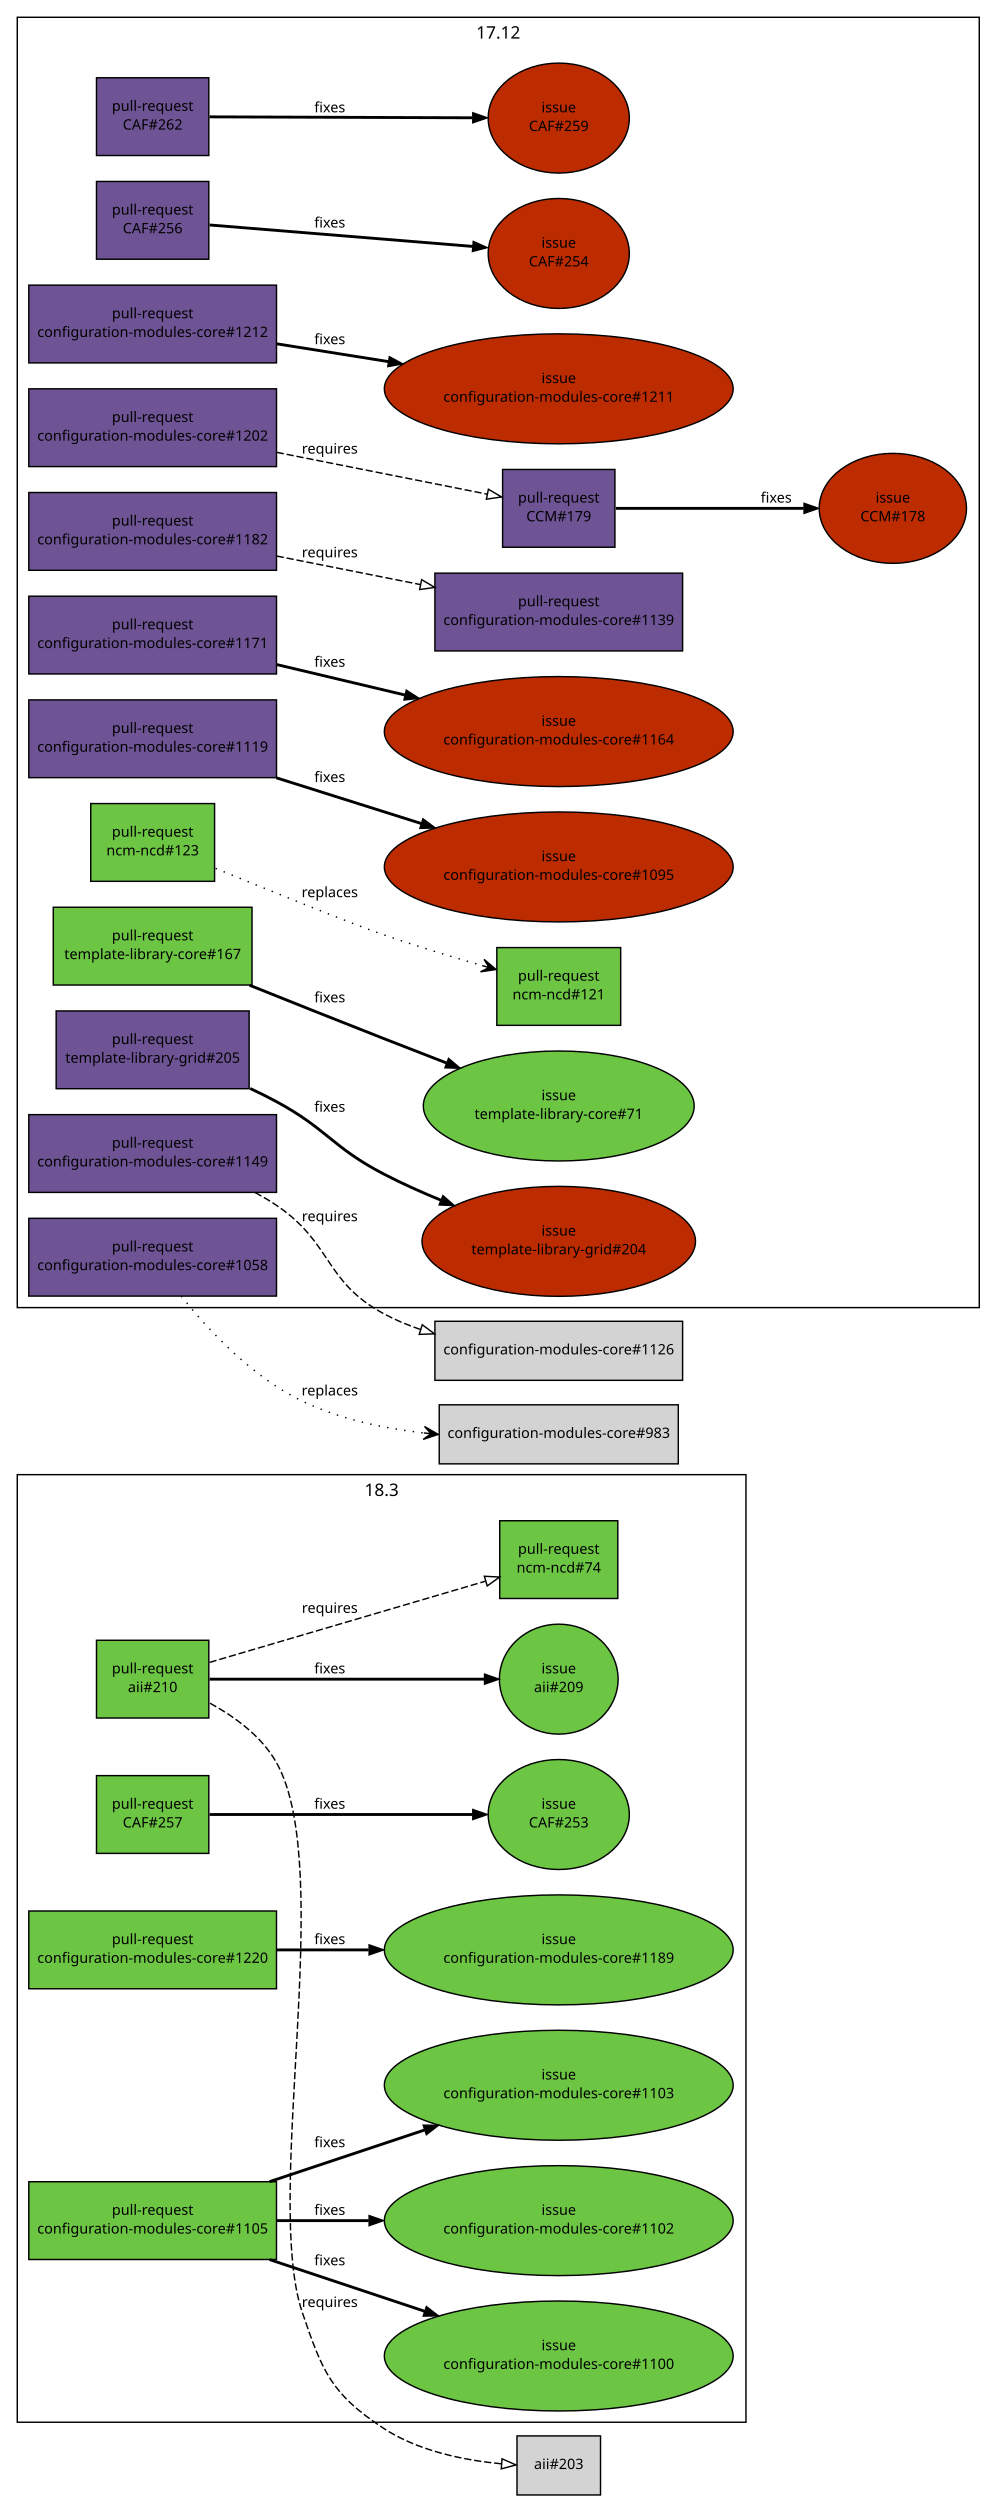
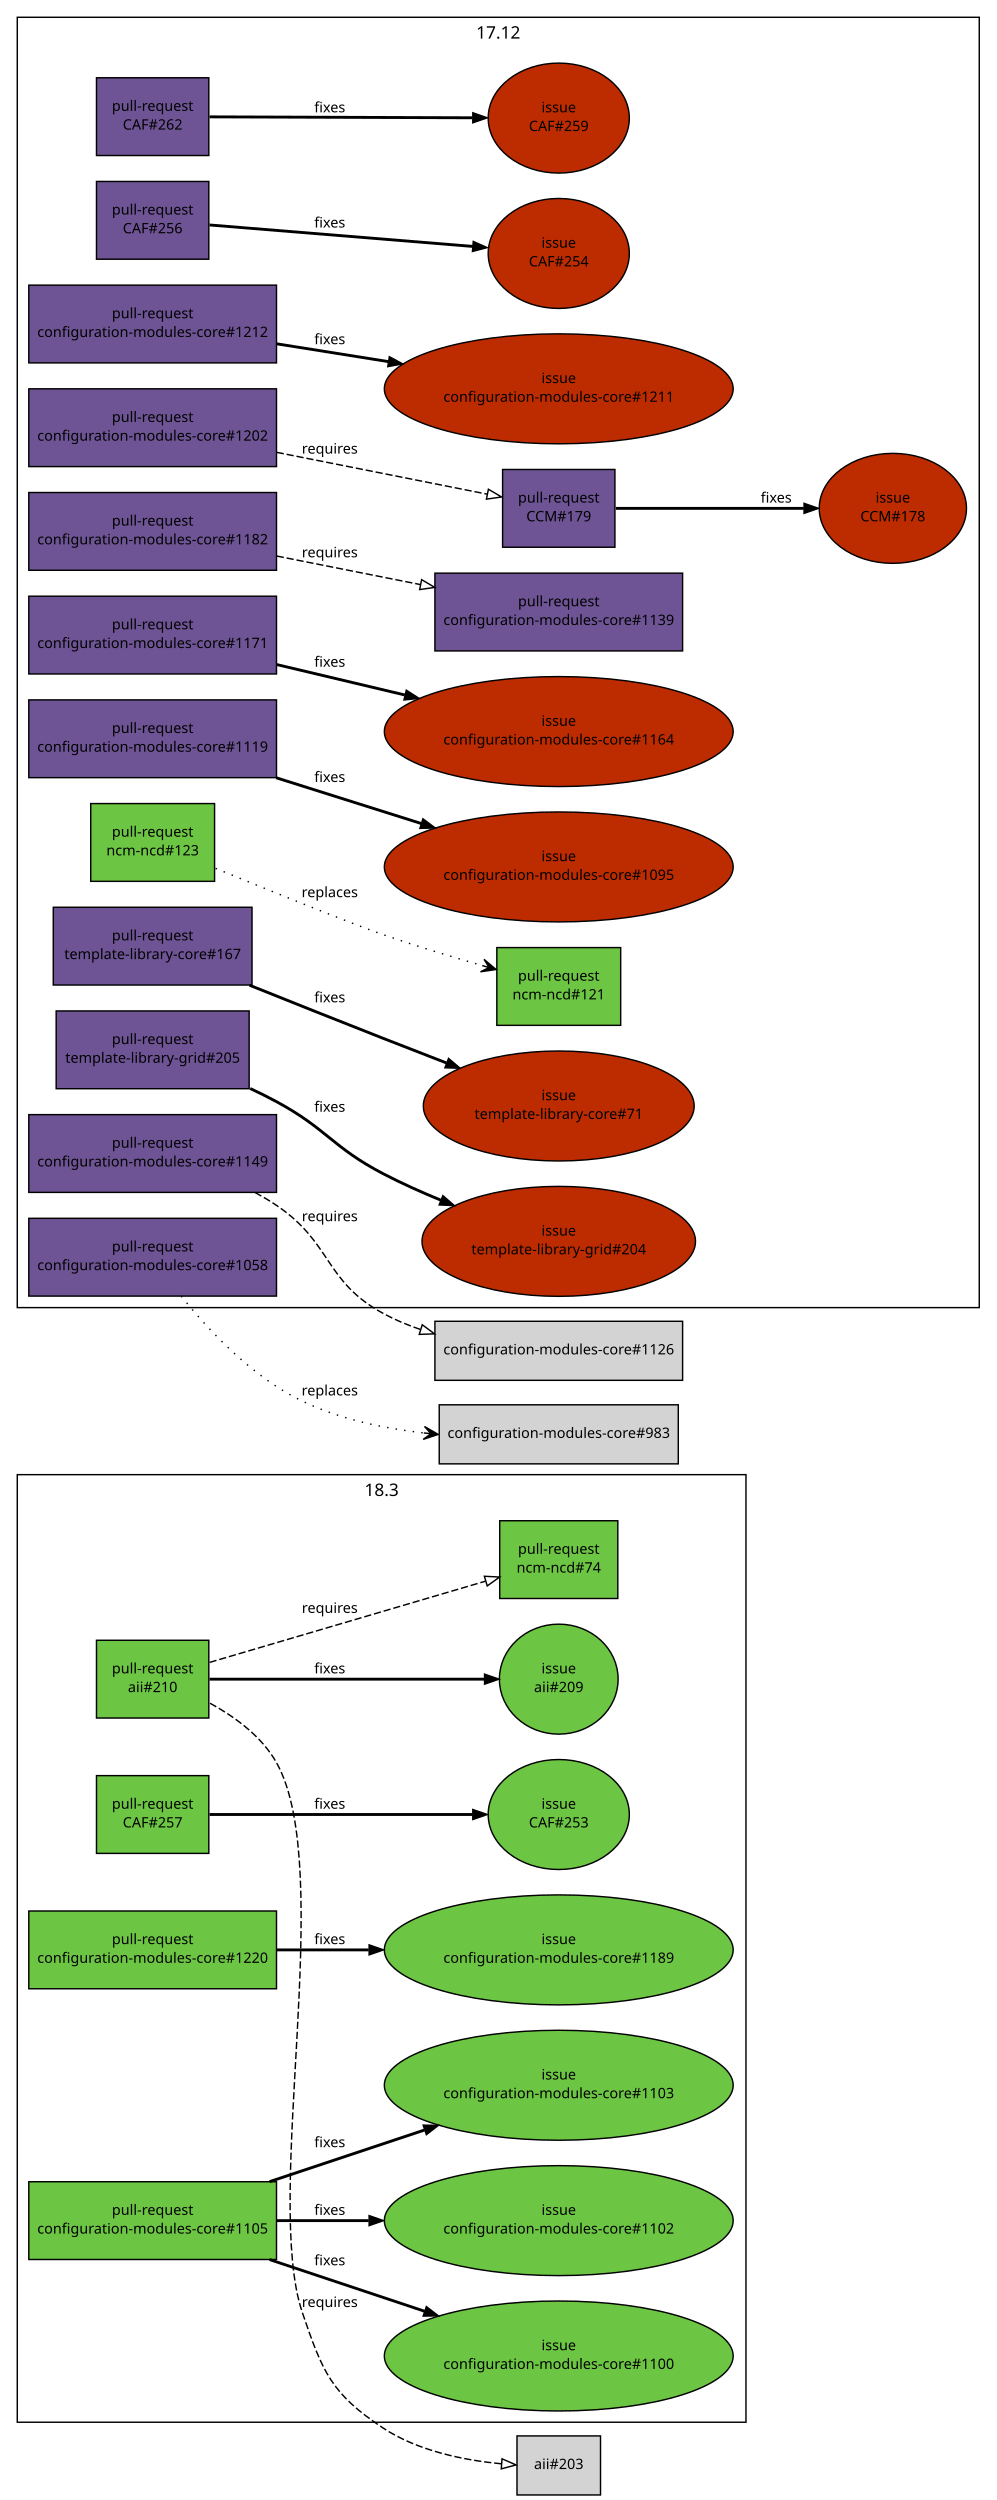
<svg xmlns="http://www.w3.org/2000/svg" xmlns:xlink="http://www.w3.org/1999/xlink" width="692pt" height="1736pt" viewBox="0.00 0.00 692.00 1736.00">
  <g id="graph1" class="graph" transform="scale(1 1) rotate(0) translate(4 1732)">
    <polygon fill="white" stroke="white" points="-4,5 -4,-1732 689,-1732 689,5 -4,5" />
    <g id="graph3" class="cluster">
      <polygon fill="none" stroke="black" points="8,-50 8,-708 514,-708 514,-50 8,-50" />
      <text text-anchor="middle" x="261" y="-693.2" font-family="Sans" font-size="12.00">18.3</text>
    </g>
    <g id="graph4" class="cluster">
      <polygon fill="none" stroke="black" points="8,-824 8,-1720 676,-1720 676,-824 8,-824" />
      <text text-anchor="middle" x="342" y="-1705.2" font-family="Sans" font-size="12.00">17.12</text>
    </g>
    <g id="node1" class="node">
      <a xlink:href="https://github.com/quattor/aii/pull/210" xlink:title="Shellfe: support active config for plugins" target="_parent">
        <polygon fill="#6cc644" stroke="black" points="141,-593 63,-593 63,-539 141,-539 141,-593" />
        <text text-anchor="middle" x="102" y="-570" font-family="Sans" font-size="10.00">pull-request</text>
        <text text-anchor="middle" x="102" y="-557" font-family="Sans" font-size="10.00">aii#210</text>
      </a>
    </g>
    <g id="node3" class="node">
      <a xlink:href="https://github.com/quattor/aii/issues/209" xlink:title="support ACTIVE_CONFIG" target="_parent">
        <ellipse fill="#6cc644" stroke="black" cx="384" cy="-566" rx="41.217" ry="38.184" />
        <text text-anchor="middle" x="384" y="-570" font-family="Sans" font-size="10.00">issue</text>
        <text text-anchor="middle" x="384" y="-557" font-family="Sans" font-size="10.00">aii#209</text>
      </a>
    </g>
    <g id="edge2" class="edge">
      <path fill="none" stroke="black" stroke-width="2" d="M141.508,-566C191.35,-566 277.184,-566 332.226,-566" />
      <polygon fill="black" stroke="black" points="332.467,-569.5 342.467,-566 332.467,-562.5 332.467,-569.5" />
      <text text-anchor="middle" x="225" y="-570" font-family="Sans" font-size="10.00">fixes</text>
    </g>
    <g id="node5" class="node">
      <a xlink:href="https://github.com/quattor/ncm-ncd/pull/74" xlink:title="Set the current active config as an attribute to the component" target="_parent">
        <polygon fill="#6cc644" stroke="black" points="425,-676 343,-676 343,-622 425,-622 425,-676" />
        <text text-anchor="middle" x="384" y="-653" font-family="Sans" font-size="10.00">pull-request</text>
        <text text-anchor="middle" x="384" y="-640" font-family="Sans" font-size="10.00">ncm-ncd#74</text>
      </a>
    </g>
    <g id="edge4" class="edge">
      <path fill="none" stroke="black" stroke-dasharray="5,2" d="M141.508,-577.628C191.596,-592.37 278.034,-617.811 333.04,-634.001" />
      <polygon fill="none" stroke="black" points="332.348,-637.446 342.929,-636.912 334.325,-630.731 332.348,-637.446" />
      <text text-anchor="middle" x="225" y="-612" font-family="Sans" font-size="10.00">requires</text>
    </g>
    <g id="node7" class="node">
      <polygon fill="lightgrey" stroke="black" points="413,-40.5 355,-40.5 355,0.5 413,0.5 413,-40.5" />
      <text text-anchor="middle" x="384" y="-17.5" font-family="Sans" font-size="10.00">aii#203</text>
    </g>
    <g id="edge6" class="edge">
      <path fill="none" stroke="black" stroke-dasharray="5,2" d="M141.842,-549.271C159.143,-539.824 177.761,-526.209 188,-508 229.655,-433.926 178.55,-206.428 206,-126 220.019,-84.925 225.817,-69.967 262,-46 286.358,-29.866 318.926,-23.516 344.285,-21.119" />
      <polygon fill="none" stroke="black" points="344.618,-24.604 354.316,-20.338 344.075,-17.625 344.618,-24.604" />
      <text text-anchor="middle" x="225" y="-130" font-family="Sans" font-size="10.00">requires</text>
    </g>
    <g id="node8" class="node">
      <a xlink:href="https://github.com/quattor/CAF/pull/262" xlink:title="FileWriter: set file status when no content was modified" target="_parent">
        <polygon fill="#6e5494" stroke="black" points="141,-1678 63,-1678 63,-1624 141,-1624 141,-1678" />
        <text text-anchor="middle" x="102" y="-1655" font-family="Sans" font-size="10.00">pull-request</text>
        <text text-anchor="middle" x="102" y="-1642" font-family="Sans" font-size="10.00">CAF#262</text>
      </a>
    </g>
    <g id="node10" class="node">
      <a xlink:href="https://github.com/quattor/CAF/issues/259" xlink:title="Filewriter: modify permissions when content is unmodified" target="_parent">
        <ellipse fill="#bd2c00" stroke="black" cx="384" cy="-1650" rx="48.998" ry="38.184" />
        <text text-anchor="middle" x="384" y="-1654" font-family="Sans" font-size="10.00">issue</text>
        <text text-anchor="middle" x="384" y="-1641" font-family="Sans" font-size="10.00">CAF#259</text>
      </a>
    </g>
    <g id="edge8" class="edge">
      <path fill="none" stroke="black" stroke-width="2" d="M141.508,-1650.86C188.929,-1650.69 268.931,-1650.41 323.996,-1650.21" />
      <polygon fill="black" stroke="black" points="324.329,-1653.71 334.316,-1650.18 324.304,-1646.71 324.329,-1653.71" />
      <text text-anchor="middle" x="225" y="-1654" font-family="Sans" font-size="10.00">fixes</text>
    </g>
    <g id="node11" class="node">
      <a xlink:href="https://github.com/quattor/CAF/pull/257" xlink:title="Process: run process as another user" target="_parent">
        <polygon fill="#6cc644" stroke="black" points="141,-499 63,-499 63,-445 141,-445 141,-499" />
        <text text-anchor="middle" x="102" y="-476" font-family="Sans" font-size="10.00">pull-request</text>
        <text text-anchor="middle" x="102" y="-463" font-family="Sans" font-size="10.00">CAF#257</text>
      </a>
    </g>
    <g id="node13" class="node">
      <a xlink:href="https://github.com/quattor/CAF/issues/253" xlink:title="CAF::Process: Include an option to execute the command as an specific user" target="_parent">
        <ellipse fill="#6cc644" stroke="black" cx="384" cy="-472" rx="48.998" ry="38.184" />
        <text text-anchor="middle" x="384" y="-476" font-family="Sans" font-size="10.00">issue</text>
        <text text-anchor="middle" x="384" y="-463" font-family="Sans" font-size="10.00">CAF#253</text>
      </a>
    </g>
    <g id="edge10" class="edge">
      <path fill="none" stroke="black" stroke-width="2" d="M141.508,-472C188.929,-472 268.931,-472 323.996,-472" />
      <polygon fill="black" stroke="black" points="324.316,-475.5 334.316,-472 324.316,-468.5 324.316,-475.5" />
      <text text-anchor="middle" x="225" y="-476" font-family="Sans" font-size="10.00">fixes</text>
    </g>
    <g id="node14" class="node">
      <a xlink:href="https://github.com/quattor/CAF/pull/256" xlink:title="Process: add sensitive option to prevent verbose reporting of the command" target="_parent">
        <polygon fill="#6e5494" stroke="black" points="141,-1606 63,-1606 63,-1552 141,-1552 141,-1606" />
        <text text-anchor="middle" x="102" y="-1583" font-family="Sans" font-size="10.00">pull-request</text>
        <text text-anchor="middle" x="102" y="-1570" font-family="Sans" font-size="10.00">CAF#256</text>
      </a>
    </g>
    <g id="node16" class="node">
      <a xlink:href="https://github.com/quattor/CAF/issues/254" xlink:title="CAF::Process: Include sensitive option" target="_parent">
        <ellipse fill="#bd2c00" stroke="black" cx="384" cy="-1556" rx="48.998" ry="38.184" />
        <text text-anchor="middle" x="384" y="-1560" font-family="Sans" font-size="10.00">issue</text>
        <text text-anchor="middle" x="384" y="-1547" font-family="Sans" font-size="10.00">CAF#254</text>
      </a>
    </g>
    <g id="edge12" class="edge">
      <path fill="none" stroke="black" stroke-width="2" d="M141.508,-1575.78C189.027,-1571.9 269.264,-1565.36 324.339,-1560.87" />
      <polygon fill="black" stroke="black" points="324.634,-1564.35 334.316,-1560.05 324.065,-1557.38 324.634,-1564.35" />
      <text text-anchor="middle" x="225" y="-1574" font-family="Sans" font-size="10.00">fixes</text>
    </g>
    <g id="node17" class="node">
      <a xlink:href="https://github.com/quattor/CCM/pull/179" xlink:title="TextRender: support unescape keys" target="_parent">
        <polygon fill="#6e5494" stroke="black" points="423,-1406 345,-1406 345,-1352 423,-1352 423,-1406" />
        <text text-anchor="middle" x="384" y="-1383" font-family="Sans" font-size="10.00">pull-request</text>
        <text text-anchor="middle" x="384" y="-1370" font-family="Sans" font-size="10.00">CCM#179</text>
      </a>
    </g>
    <g id="node19" class="node">
      <a xlink:href="https://github.com/quattor/CCM/issues/178" xlink:title="TextRender or getTree should support a way to unescape keys" target="_parent">
        <ellipse fill="#bd2c00" stroke="black" cx="616" cy="-1379" rx="51.118" ry="38.184" />
        <text text-anchor="middle" x="616" y="-1383" font-family="Sans" font-size="10.00">issue</text>
        <text text-anchor="middle" x="616" y="-1370" font-family="Sans" font-size="10.00">CCM#178</text>
      </a>
    </g>
    <g id="edge14" class="edge">
      <path fill="none" stroke="black" stroke-width="2" d="M423.619,-1379C459.411,-1379 512.668,-1379 554.079,-1379" />
      <polygon fill="black" stroke="black" points="554.334,-1382.5 564.334,-1379 554.334,-1375.5 554.334,-1382.5" />
      <text text-anchor="middle" x="535" y="-1383" font-family="Sans" font-size="10.00">fixes</text>
    </g>
    <g id="node20" class="node">
      <a xlink:href="https://github.com/quattor/configuration-modules-core/pull/1220" xlink:title="ncm-cups: Stop daemon if server not enabled" target="_parent">
        <polygon fill="#6cc644" stroke="black" points="188,-405 16,-405 16,-351 188,-351 188,-405" />
        <text text-anchor="middle" x="102" y="-382" font-family="Sans" font-size="10.00">pull-request</text>
        <text text-anchor="middle" x="102" y="-369" font-family="Sans" font-size="10.00">configuration-modules-core#1220</text>
      </a>
    </g>
    <g id="node22" class="node">
      <a xlink:href="https://github.com/quattor/configuration-modules-core/issues/1189" xlink:title="ncm-cups: Nodetype of client should stop running cups daemon" target="_parent">
        <ellipse fill="#6cc644" stroke="black" cx="384" cy="-378" rx="121.122" ry="38.184" />
        <text text-anchor="middle" x="384" y="-382" font-family="Sans" font-size="10.00">issue</text>
        <text text-anchor="middle" x="384" y="-369" font-family="Sans" font-size="10.00">configuration-modules-core#1189</text>
      </a>
    </g>
    <g id="edge16" class="edge">
      <path fill="none" stroke="black" stroke-width="2" d="M188.142,-378C208.347,-378 230.333,-378 252.033,-378" />
      <polygon fill="black" stroke="black" points="252.313,-381.5 262.313,-378 252.312,-374.5 252.313,-381.5" />
      <text text-anchor="middle" x="225" y="-382" font-family="Sans" font-size="10.00">fixes</text>
    </g>
    <g id="node23" class="node">
      <a xlink:href="https://github.com/quattor/configuration-modules-core/pull/1212" xlink:title="ncm-systemd: add support for AmbientCapabilities and CapabilityBoundingSet" target="_parent">
        <polygon fill="#6e5494" stroke="black" points="188,-1534 16,-1534 16,-1480 188,-1480 188,-1534" />
        <text text-anchor="middle" x="102" y="-1511" font-family="Sans" font-size="10.00">pull-request</text>
        <text text-anchor="middle" x="102" y="-1498" font-family="Sans" font-size="10.00">configuration-modules-core#1212</text>
      </a>
    </g>
    <g id="node25" class="node">
      <a xlink:href="https://github.com/quattor/configuration-modules-core/issues/1211" xlink:title="ncm-systemd 17.7: AmbientCapabilities service attribute not supported" target="_parent">
        <ellipse fill="#bd2c00" stroke="black" cx="384" cy="-1462" rx="121.122" ry="38.184" />
        <text text-anchor="middle" x="384" y="-1466" font-family="Sans" font-size="10.00">issue</text>
        <text text-anchor="middle" x="384" y="-1453" font-family="Sans" font-size="10.00">configuration-modules-core#1211</text>
      </a>
    </g>
    <g id="edge18" class="edge">
      <path fill="none" stroke="black" stroke-width="2" d="M188.142,-1493.25C212.63,-1489.35 239.734,-1485.02 265.773,-1480.87" />
      <polygon fill="black" stroke="black" points="266.369,-1484.32 275.693,-1479.28 265.266,-1477.4 266.369,-1484.32" />
      <text text-anchor="middle" x="225" y="-1493" font-family="Sans" font-size="10.00">fixes</text>
    </g>
    <g id="node26" class="node">
      <a xlink:href="https://github.com/quattor/configuration-modules-core/pull/1202" xlink:title="ncm-metaconfig: support new key conversion options from CCM::TextRender" target="_parent">
        <polygon fill="#6e5494" stroke="black" points="188,-1462 16,-1462 16,-1408 188,-1408 188,-1462" />
        <text text-anchor="middle" x="102" y="-1439" font-family="Sans" font-size="10.00">pull-request</text>
        <text text-anchor="middle" x="102" y="-1426" font-family="Sans" font-size="10.00">configuration-modules-core#1202</text>
      </a>
    </g>
    <g id="edge20" class="edge">
      <path fill="none" stroke="black" stroke-dasharray="5,2" d="M188.142,-1417.89C236.073,-1408.38 294.026,-1396.87 334.403,-1388.85" />
      <polygon fill="none" stroke="black" points="335.147,-1392.27 344.274,-1386.89 333.783,-1385.4 335.147,-1392.27" />
      <text text-anchor="middle" x="225" y="-1417" font-family="Sans" font-size="10.00">requires</text>
    </g>
    <g id="node28" class="node">
      <a xlink:href="https://github.com/quattor/configuration-modules-core/pull/1182" xlink:title="ncm-opennebula: Include 5.4.x configuration" target="_parent">
        <polygon fill="#6e5494" stroke="black" points="188,-1390 16,-1390 16,-1336 188,-1336 188,-1390" />
        <text text-anchor="middle" x="102" y="-1367" font-family="Sans" font-size="10.00">pull-request</text>
        <text text-anchor="middle" x="102" y="-1354" font-family="Sans" font-size="10.00">configuration-modules-core#1182</text>
      </a>
    </g>
    <g id="node30" class="node">
      <a xlink:href="https://github.com/quattor/configuration-modules-core/pull/1139" xlink:title="ncm-opennebula: include hugepages options" target="_parent">
        <polygon fill="#6e5494" stroke="black" points="470,-1334 298,-1334 298,-1280 470,-1280 470,-1334" />
        <text text-anchor="middle" x="384" y="-1311" font-family="Sans" font-size="10.00">pull-request</text>
        <text text-anchor="middle" x="384" y="-1298" font-family="Sans" font-size="10.00">configuration-modules-core#1139</text>
      </a>
    </g>
    <g id="edge22" class="edge">
      <path fill="none" stroke="black" stroke-dasharray="5,2" d="M188.142,-1345.89C219.701,-1339.63 255.605,-1332.5 287.976,-1326.07" />
      <polygon fill="none" stroke="black" points="288.774,-1329.48 297.9,-1324.1 287.41,-1322.61 288.774,-1329.48" />
      <text text-anchor="middle" x="225" y="-1345" font-family="Sans" font-size="10.00">requires</text>
    </g>
    <g id="node31" class="node">
      <a xlink:href="https://github.com/quattor/configuration-modules-core/pull/1171" xlink:title="ncm-cups enhancements and cleanups" target="_parent">
        <polygon fill="#6e5494" stroke="black" points="188,-1318 16,-1318 16,-1264 188,-1264 188,-1318" />
        <text text-anchor="middle" x="102" y="-1295" font-family="Sans" font-size="10.00">pull-request</text>
        <text text-anchor="middle" x="102" y="-1282" font-family="Sans" font-size="10.00">configuration-modules-core#1171</text>
      </a>
    </g>
    <g id="node33" class="node">
      <a xlink:href="https://github.com/quattor/configuration-modules-core/issues/1164" xlink:title="ncm-cups 17.7.0: configuration of ServerAlias + miscellanous enhancements" target="_parent">
        <ellipse fill="#bd2c00" stroke="black" cx="384" cy="-1224" rx="121.122" ry="38.184" />
        <text text-anchor="middle" x="384" y="-1228" font-family="Sans" font-size="10.00">issue</text>
        <text text-anchor="middle" x="384" y="-1215" font-family="Sans" font-size="10.00">configuration-modules-core#1164</text>
      </a>
    </g>
    <g id="edge24" class="edge">
      <path fill="none" stroke="black" stroke-width="2" d="M188.142,-1270.53C216.228,-1263.86 247.754,-1256.37 277.17,-1249.38" />
      <polygon fill="black" stroke="black" points="278.136,-1252.75 287.056,-1247.03 276.518,-1245.94 278.136,-1252.75" />
      <text text-anchor="middle" x="225" y="-1269" font-family="Sans" font-size="10.00">fixes</text>
    </g>
    <g id="node34" class="node">
      <a xlink:href="https://github.com/quattor/configuration-modules-core/pull/1149" xlink:title="ncm-metaconfig: rsyslog: rainer script configuration" target="_parent">
        <polygon fill="#6e5494" stroke="black" points="188,-958 16,-958 16,-904 188,-904 188,-958" />
        <text text-anchor="middle" x="102" y="-935" font-family="Sans" font-size="10.00">pull-request</text>
        <text text-anchor="middle" x="102" y="-922" font-family="Sans" font-size="10.00">configuration-modules-core#1149</text>
      </a>
    </g>
    <g id="node36" class="node">
      <polygon fill="lightgrey" stroke="black" points="470,-814.5 298,-814.5 298,-773.5 470,-773.5 470,-814.5" />
      <text text-anchor="middle" x="384" y="-791.5" font-family="Sans" font-size="10.00">configuration-modules-core#1126</text>
    </g>
    <g id="edge26" class="edge">
      <path fill="none" stroke="black" stroke-dasharray="5,2" d="M173.123,-903.926C178.288,-901.149 183.306,-898.172 188,-895 226.799,-868.781 220.929,-842.493 262,-820 270.176,-815.522 279.053,-811.815 288.162,-808.746" />
      <polygon fill="none" stroke="black" points="289.211,-812.085 297.72,-805.773 287.132,-805.401 289.211,-812.085" />
      <text text-anchor="middle" x="225" y="-884" font-family="Sans" font-size="10.00">requires</text>
    </g>
    <g id="node37" class="node">
      <a xlink:href="https://github.com/quattor/configuration-modules-core/pull/1119" xlink:title="ncm-systemd: cleanup, restarting modified unitfiles and initial handling of unconfigured units" target="_parent">
        <polygon fill="#6e5494" stroke="black" points="188,-1246 16,-1246 16,-1192 188,-1192 188,-1246" />
        <text text-anchor="middle" x="102" y="-1223" font-family="Sans" font-size="10.00">pull-request</text>
        <text text-anchor="middle" x="102" y="-1210" font-family="Sans" font-size="10.00">configuration-modules-core#1119</text>
      </a>
    </g>
    <g id="node39" class="node">
      <a xlink:href="https://github.com/quattor/configuration-modules-core/issues/1095" xlink:title="ncm-systemd: Manual intervention required in order for drop-in unit files to have any affect" target="_parent">
        <ellipse fill="#bd2c00" stroke="black" cx="384" cy="-1130" rx="121.122" ry="38.184" />
        <text text-anchor="middle" x="384" y="-1134" font-family="Sans" font-size="10.00">issue</text>
        <text text-anchor="middle" x="384" y="-1121" font-family="Sans" font-size="10.00">configuration-modules-core#1095</text>
      </a>
    </g>
    <g id="edge28" class="edge">
      <path fill="none" stroke="black" stroke-width="2" d="M187.758,-1191.93C219.614,-1181.88 255.94,-1170.42 288.606,-1160.11" />
      <polygon fill="black" stroke="black" points="289.681,-1163.44 298.164,-1157.09 287.574,-1156.76 289.681,-1163.44" />
      <text text-anchor="middle" x="225" y="-1189" font-family="Sans" font-size="10.00">fixes</text>
    </g>
    <g id="node40" class="node">
      <a xlink:href="https://github.com/quattor/configuration-modules-core/pull/1105" xlink:title="ncm-authconfig: fix krb5_realm, user_object_class and newline between ldap_krb5_canonicalize and ldap_krb5_realm" target="_parent">
        <polygon fill="#6cc644" stroke="black" points="188,-217 16,-217 16,-163 188,-163 188,-217" />
        <text text-anchor="middle" x="102" y="-194" font-family="Sans" font-size="10.00">pull-request</text>
        <text text-anchor="middle" x="102" y="-181" font-family="Sans" font-size="10.00">configuration-modules-core#1105</text>
      </a>
    </g>
    <g id="node42" class="node">
      <a xlink:href="https://github.com/quattor/configuration-modules-core/issues/1100" xlink:title="ncm-authconfig : no newline after krb5_canonicalize option" target="_parent">
        <ellipse fill="#6cc644" stroke="black" cx="384" cy="-96" rx="121.122" ry="38.184" />
        <text text-anchor="middle" x="384" y="-100" font-family="Sans" font-size="10.00">issue</text>
        <text text-anchor="middle" x="384" y="-87" font-family="Sans" font-size="10.00">configuration-modules-core#1100</text>
      </a>
    </g>
    <g id="edge30" class="edge">
      <path fill="none" stroke="black" stroke-width="2" d="M183.188,-162.937C216.8,-151.733 255.98,-138.673 290.762,-127.079" />
      <polygon fill="black" stroke="black" points="292.067,-130.334 300.448,-123.851 289.854,-123.693 292.067,-130.334" />
      <text text-anchor="middle" x="225" y="-159" font-family="Sans" font-size="10.00">fixes</text>
    </g>
    <g id="node44" class="node">
      <a xlink:href="https://github.com/quattor/configuration-modules-core/issues/1102" xlink:title="ncm-authconfig: There is no " target="_parent">
        <ellipse fill="#6cc644" stroke="black" cx="384" cy="-190" rx="121.122" ry="38.184" />
        <text text-anchor="middle" x="384" y="-194" font-family="Sans" font-size="10.00">issue</text>
        <text text-anchor="middle" x="384" y="-181" font-family="Sans" font-size="10.00">configuration-modules-core#1102</text>
      </a>
    </g>
    <g id="edge32" class="edge">
      <path fill="none" stroke="black" stroke-width="2" d="M188.142,-190C208.347,-190 230.333,-190 252.033,-190" />
      <polygon fill="black" stroke="black" points="252.313,-193.5 262.313,-190 252.312,-186.5 252.313,-193.5" />
      <text text-anchor="middle" x="225" y="-194" font-family="Sans" font-size="10.00">fixes</text>
    </g>
    <g id="node46" class="node">
      <a xlink:href="https://github.com/quattor/configuration-modules-core/issues/1103" xlink:title="ncm-authconfig: krb5_realm = ARRAY(0x39a5830)" target="_parent">
        <ellipse fill="#6cc644" stroke="black" cx="384" cy="-284" rx="121.122" ry="38.184" />
        <text text-anchor="middle" x="384" y="-288" font-family="Sans" font-size="10.00">issue</text>
        <text text-anchor="middle" x="384" y="-275" font-family="Sans" font-size="10.00">configuration-modules-core#1103</text>
      </a>
    </g>
    <g id="edge34" class="edge">
      <path fill="none" stroke="black" stroke-width="2" d="M183.188,-217.063C216.8,-228.267 255.98,-241.327 290.762,-252.921" />
      <polygon fill="black" stroke="black" points="289.854,-256.307 300.448,-256.149 292.067,-249.666 289.854,-256.307" />
      <text text-anchor="middle" x="225" y="-241" font-family="Sans" font-size="10.00">fixes</text>
    </g>
    <g id="node47" class="node">
      <a xlink:href="https://github.com/quattor/configuration-modules-core/pull/1058" xlink:title="ncm-ssh: disable insecure ssh ciphersuites and macs" target="_parent">
        <polygon fill="#6e5494" stroke="black" points="188,-886 16,-886 16,-832 188,-832 188,-886" />
        <text text-anchor="middle" x="102" y="-863" font-family="Sans" font-size="10.00">pull-request</text>
        <text text-anchor="middle" x="102" y="-850" font-family="Sans" font-size="10.00">configuration-modules-core#1058</text>
      </a>
    </g>
    <g id="node49" class="node">
      <polygon fill="lightgrey" stroke="black" points="467,-756.5 301,-756.5 301,-715.5 467,-715.5 467,-756.5" />
      <text text-anchor="middle" x="384" y="-733.5" font-family="Sans" font-size="10.00">configuration-modules-core#983</text>
    </g>
    <g id="edge36" class="edge">
      <path fill="none" stroke="black" stroke-dasharray="1,5" d="M121.809,-831.968C140.648,-808.479 171.218,-775.679 206,-759 231.774,-746.64 261.932,-740.185 290.024,-736.99" />
      <polygon fill="black" stroke="black" points="300.268,-735.955 290.771,-741.438 295.293,-736.458 290.318,-736.96 290.318,-736.96 290.318,-736.96 295.293,-736.458 289.866,-732.483 300.268,-735.955 300.268,-735.955" />
      <text text-anchor="middle" x="225" y="-763" font-family="Sans" font-size="10.00">replaces</text>
    </g>
    <g id="node50" class="node">
      <a xlink:href="https://github.com/quattor/ncm-ncd/pull/123" xlink:title="ncm-ncd: run from temporary directory" target="_parent">
        <polygon fill="#6cc644" stroke="black" points="145,-1174 59,-1174 59,-1120 145,-1120 145,-1174" />
        <text text-anchor="middle" x="102" y="-1151" font-family="Sans" font-size="10.00">pull-request</text>
        <text text-anchor="middle" x="102" y="-1138" font-family="Sans" font-size="10.00">ncm-ncd#123</text>
      </a>
    </g>
    <g id="node52" class="node">
      <a xlink:href="https://github.com/quattor/ncm-ncd/pull/121" xlink:title="rework chdir handling use mktemp instead of '/tmp'" target="_parent">
        <polygon fill="#6cc644" stroke="black" points="427,-1074 341,-1074 341,-1020 427,-1020 427,-1074" />
        <text text-anchor="middle" x="384" y="-1051" font-family="Sans" font-size="10.00">pull-request</text>
        <text text-anchor="middle" x="384" y="-1038" font-family="Sans" font-size="10.00">ncm-ncd#121</text>
      </a>
    </g>
    <g id="edge38" class="edge">
      <path fill="none" stroke="black" stroke-dasharray="1,5" d="M145.699,-1128.99C185.01,-1112.88 239.881,-1090.67 262,-1083 284.346,-1075.25 309.347,-1067.69 330.871,-1061.51" />
      <polygon fill="black" stroke="black" points="340.494,-1058.77 332.107,-1065.83 335.684,-1060.14 330.875,-1061.51 330.875,-1061.51 330.875,-1061.51 335.684,-1060.14 329.644,-1057.18 340.494,-1058.77 340.494,-1058.77" />
      <text text-anchor="middle" x="225" y="-1109" font-family="Sans" font-size="10.00">replaces</text>
    </g>
    <g id="node53" class="node">
      <a xlink:href="https://github.com/quattor/template-library-core/pull/167" xlink:title="schema: Add support for aquilon clusters" target="_parent">
-         <polygon fill="#6cc644" stroke="black" points="171,-1102 33,-1102 33,-1048 171,-1048 171,-1102" />
+         <polygon fill="#6e5494" stroke="black" points="171,-1102 33,-1102 33,-1048 171,-1048 171,-1102" />
        <text text-anchor="middle" x="102" y="-1079" font-family="Sans" font-size="10.00">pull-request</text>
        <text text-anchor="middle" x="102" y="-1066" font-family="Sans" font-size="10.00">template-library-core#167</text>
      </a>
    </g>
    <g id="node55" class="node">
      <a xlink:href="https://github.com/quattor/template-library-core/issues/71" xlink:title="Schema for aquilon cluster archetypes needed" target="_parent">
-         <ellipse fill="#6cc644" stroke="black" cx="384" cy="-964" rx="94.045" ry="38.184" />
+         <ellipse fill="#bd2c00" stroke="black" cx="384" cy="-964" rx="94.045" ry="38.184" />
        <text text-anchor="middle" x="384" y="-968" font-family="Sans" font-size="10.00">issue</text>
        <text text-anchor="middle" x="384" y="-955" font-family="Sans" font-size="10.00">template-library-core#71</text>
      </a>
    </g>
    <g id="edge40" class="edge">
      <path fill="none" stroke="black" stroke-width="2" d="M169.264,-1047.87C197.826,-1036.41 231.506,-1022.97 262,-1011 276.212,-1005.42 291.378,-999.528 306.016,-993.872" />
      <polygon fill="black" stroke="black" points="307.474,-997.061 315.544,-990.196 304.954,-990.531 307.474,-997.061" />
      <text text-anchor="middle" x="225" y="-1036" font-family="Sans" font-size="10.00">fixes</text>
    </g>
    <g id="node56" class="node">
      <a xlink:href="https://github.com/quattor/template-library-grid/pull/205" xlink:title="repository/config/htcondor: Cleanup and make use of repository name" target="_parent">
        <polygon fill="#6e5494" stroke="black" points="169,-1030 35,-1030 35,-976 169,-976 169,-1030" />
        <text text-anchor="middle" x="102" y="-1007" font-family="Sans" font-size="10.00">pull-request</text>
        <text text-anchor="middle" x="102" y="-994" font-family="Sans" font-size="10.00">template-library-grid#205</text>
      </a>
    </g>
    <g id="node58" class="node">
      <a xlink:href="https://github.com/quattor/template-library-grid/issues/204" xlink:title="htcondor repo" target="_parent">
        <ellipse fill="#bd2c00" stroke="black" cx="384" cy="-870" rx="94.96" ry="38.184" />
        <text text-anchor="middle" x="384" y="-874" font-family="Sans" font-size="10.00">issue</text>
        <text text-anchor="middle" x="384" y="-861" font-family="Sans" font-size="10.00">template-library-grid#204</text>
      </a>
    </g>
    <g id="edge42" class="edge">
      <path fill="none" stroke="black" stroke-width="2" d="M169.734,-976.149C175.987,-973.222 182.161,-970.154 188,-967 222.922,-948.133 226.811,-935.363 262,-917 274.671,-910.388 288.49,-904.185 302.125,-898.59" />
      <polygon fill="black" stroke="black" points="303.545,-901.791 311.52,-894.816 300.936,-895.296 303.545,-901.791" />
      <text text-anchor="middle" x="225" y="-960" font-family="Sans" font-size="10.00">fixes</text>
    </g>
  </g>
</svg>
